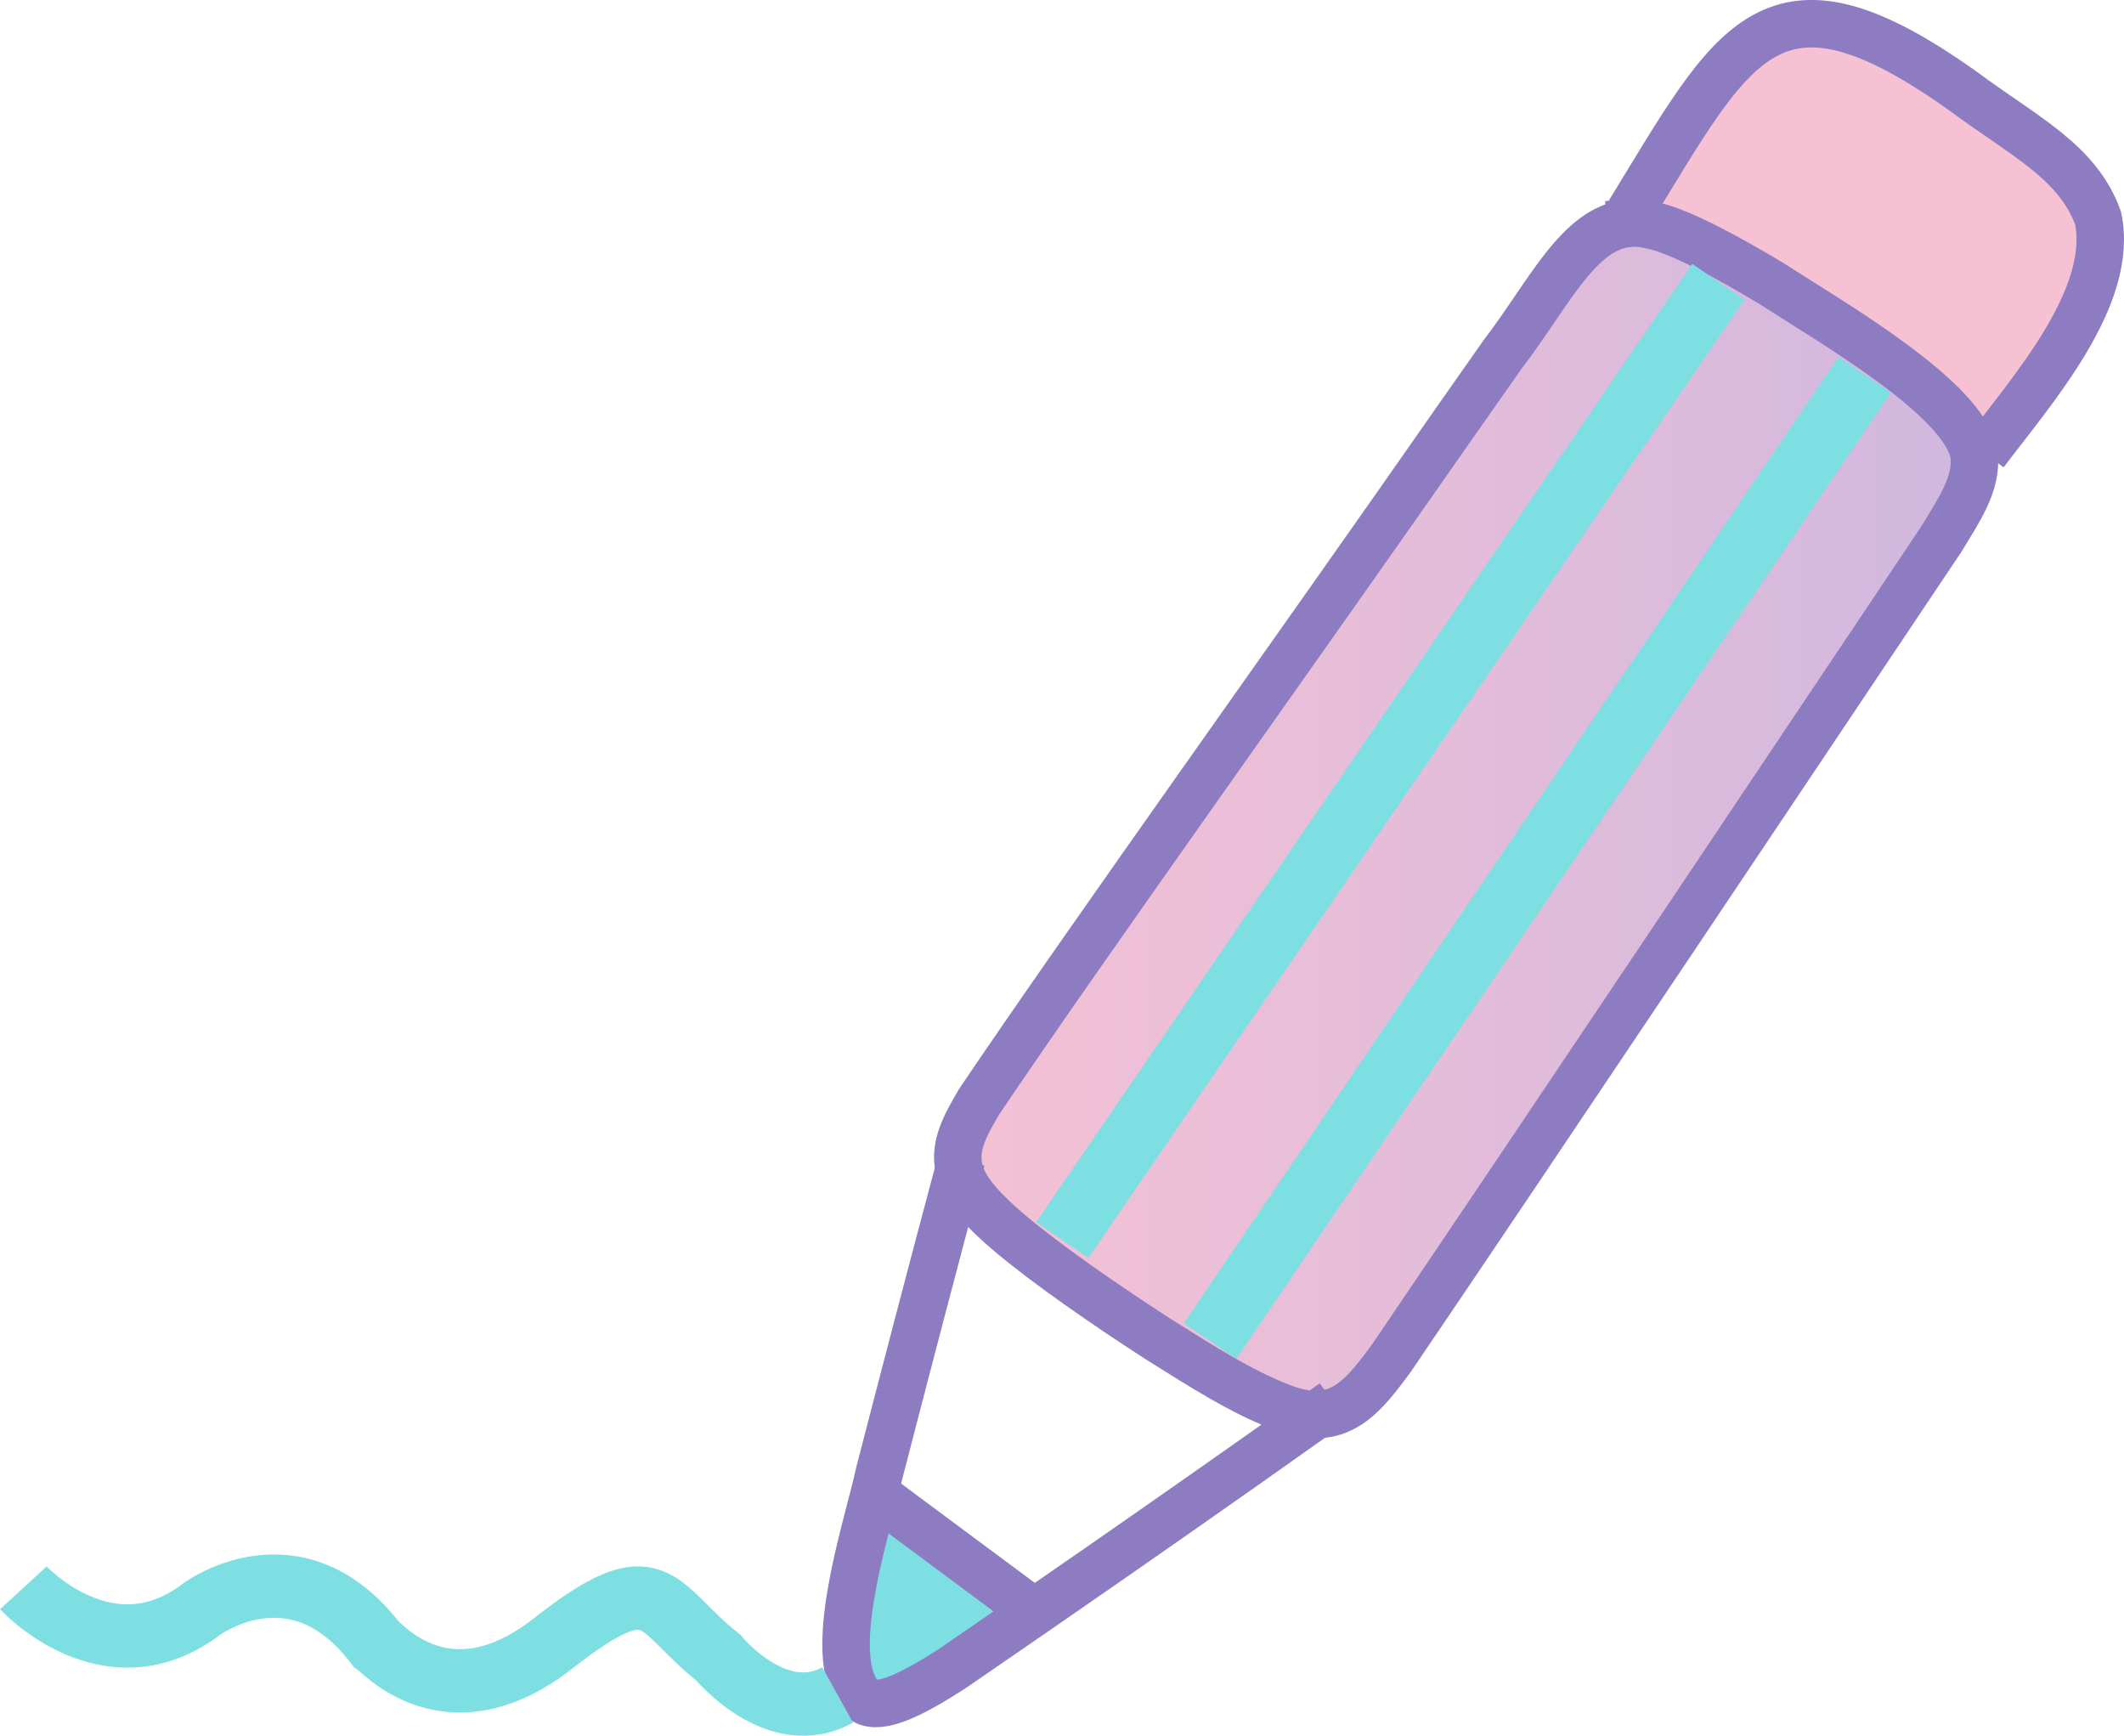
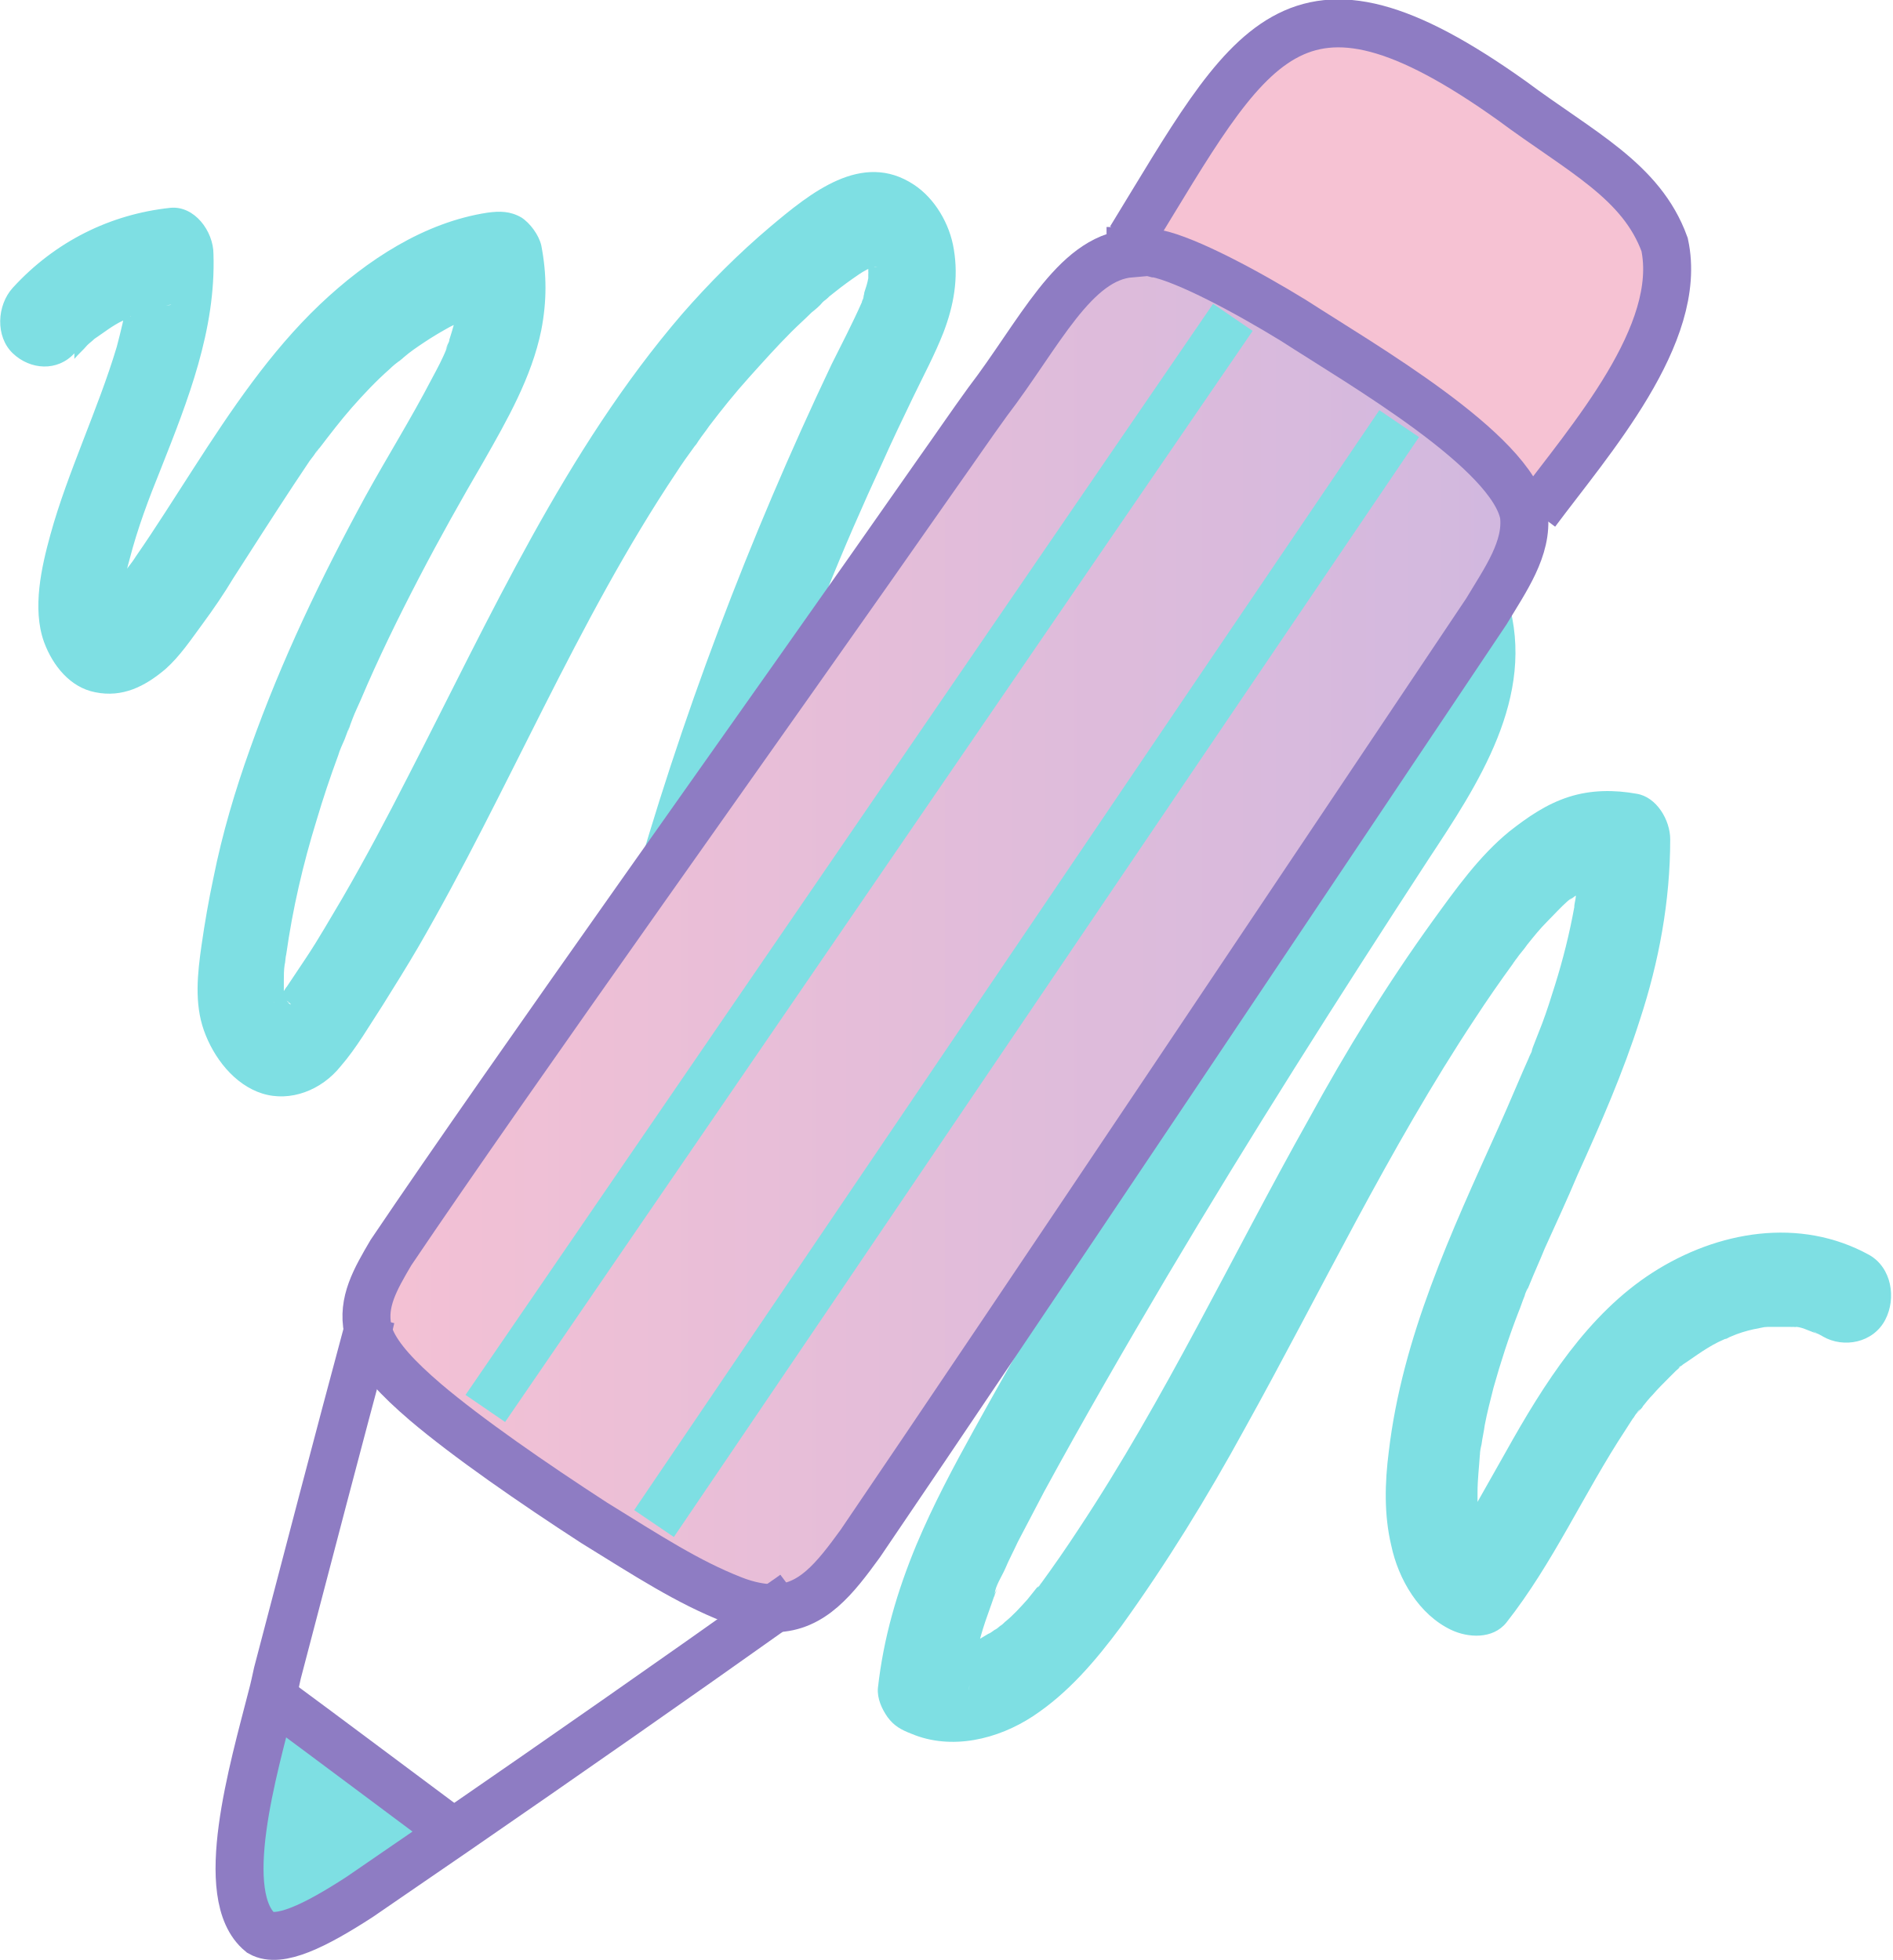
- <svg xmlns="http://www.w3.org/2000/svg" id="_图层_2" data-name="图层 2" viewBox="0 0 268.37 219.28">
+ <svg xmlns="http://www.w3.org/2000/svg" id="_图层_2" version="1.1" viewBox="0 0 236.7 245.2">
  <defs>
    <style>
-       .cls-1 {
+       .st0 {
        fill: #7edfe3;
      }

-       .cls-2 {
-         fill: url(#_未命名的渐变_14);
+       .st1 {
+         fill: url(#_未命名的渐变);
      }

-       .cls-3 {
+       .st2 {
        stroke: #8e7cc3;
+       }
+ 
+       .st2, .st3 {
+         fill: none;
+         stroke-miterlimit: 10;
        stroke-width: 6px;
      }

-       .cls-3, .cls-4 {
-         fill: none;
-         stroke-miterlimit: 10;
+       .st3 {
+         stroke: #7edfe3;
      }

-       .cls-4 {
-         stroke: #7edfe3;
-         stroke-width: 8px;
-       }
- 
-       .cls-5 {
+       .st4 {
        fill: #f6c2d3;
      }
    </style>
-     <linearGradient id="_未命名的渐变_14" data-name="未命名的渐变 14" x1="121.02" y1="103.44" x2="249.47" y2="103.44" gradientUnits="userSpaceOnUse">
+     <linearGradient id="_未命名的渐变" data-name="未命名的渐变" x1="45.8" y1="130.5" x2="190.6" y2="130.5" gradientTransform="translate(0 246.7) scale(1 -1)" gradientUnits="userSpaceOnUse">
      <stop offset="0" stop-color="#f4c1d4" />
      <stop offset="1" stop-color="#d1b8df" />
    </linearGradient>
  </defs>
-   <g id="_图层_1-2" data-name="图层 1">
-     <g>
+   <g id="_图层_1-2">
+     <path class="st0" d="M9.3,44.9c.5-.6,1.1-1.1,1.6-1.7.3-.3.6-.5.9-.8.8-.7-.6.5,0,0,1.2-.8,2.3-1.7,3.6-2.3.2-.1.8-.6,1-.5-.3,0-1.1.5-.1,0,.6-.3,1.3-.5,1.9-.7.7-.2,1.4-.4,2.1-.6.1,0,1.1-.2,1.1-.2,0,.1-1.4.2,0,0l-5.4-5.8c0,1.1,0,2.1,0,3.2,0,.5,0,.9-.1,1.4,0,.2-.1,1.1,0,.2.1-1,0,.3,0,.4-.3,2-.8,4-1.3,5.9-1.2,4-2.7,7.8-4.2,11.7s-3,7.8-4.1,11.8-2.3,9.2-.8,13.4c1.1,3,3.3,5.7,6.4,6.3,3.4.7,6.2-.7,8.8-2.9,1.8-1.6,3.2-3.7,4.6-5.6s2.7-3.8,3.9-5.8c2.5-3.9,5-7.8,7.5-11.6.6-.9,1.2-1.8,1.8-2.7.3-.5.7-.9,1-1.4.2-.3.4-.9,0,.1.1-.2.3-.5.5-.7,1.3-1.7,2.6-3.4,4-5,1.5-1.7,3-3.3,4.7-4.8.4-.4.9-.8,1.3-1.1.3-.2.6-.7-.2.2.2-.2.5-.4.7-.6.8-.7,1.7-1.3,2.6-1.9s1.9-1.2,2.8-1.7c.5-.3,1-.5,1.4-.7.2,0,.9-.4.2,0-.8.4.2,0,.3-.1,2-.8,4.1-1.4,6.2-1.7l-6.7-4.1v.4c.2.7.2.6,0-.3,0,.2,0,.6,0,.8,0,.7,0,1.4,0,2.1,0,0,0,.7,0,.8v-.7c0,.2,0,.4,0,.6-.1.8-.3,1.5-.5,2.3-.2.7-.4,1.4-.6,2,0,.3-.2.5-.3.8-.5,1.4.5-1.1,0,.2s-1.2,2.6-1.9,3.9c-2.6,5-5.6,9.8-8.3,14.7-5.5,10.1-10.5,20.5-14.4,31.5-1.9,5.3-3.5,10.7-4.6,16.2-.6,2.8-1.1,5.7-1.5,8.5-.5,3.5-.9,7.2.3,10.6s3.8,6.8,7.3,7.9,7.4-.4,9.8-3.4c2-2.3,3.6-5.1,5.3-7.7,1.5-2.4,3-4.8,4.4-7.2,11.3-19.5,19.8-40.7,32.3-59.4.7-1.1,1.5-2.2,2.3-3.3.2-.2.3-.4.5-.7.8-1.1-.5.7,0,0,.4-.6.9-1.2,1.3-1.8,1.6-2.1,3.2-4.1,5-6.1s3.5-3.9,5.3-5.7c.8-.8,1.7-1.6,2.5-2.4.5-.4,1-.8,1.4-1.3.2-.2.4-.3.6-.5.2-.2.4-.3.6-.5-.6.5-.7.6-.4.3,1-.8,1.9-1.5,2.9-2.2.6-.4,1.1-.8,1.7-1.1,0,0,.7-.4.7-.4-.7.3-.8.3-.2.1h.4c1.2-.6-1.2,0,0-.1.3,0,1.1.1-.3,0,1.2.1-.8-.4-.3-.1.6.4-1-1.1-.3-.3,0,0,.3.4.4.4l-.5-.7c.1.2.2.4.3.5.2.4.2.9-.2-.5,0,.3.2.6.3,1,0,.2.2,1.3,0,.2s0,0,0,.2c0,.2,0,.4,0,.7,0,1.1.3-1.3,0,0-.1.6-.3,1.2-.5,1.8,0,.3-.2.7-.3,1,.3-.7.3-.8.2-.4,0,.2-.2.4-.2.6-1.2,2.7-2.5,5.2-3.8,7.8-10.3,21.7-18.9,44.3-25.4,67.6-.8,2.8-1.6,5.7-2.3,8.5s.9,6.4,3.8,7.1,5.9-.9,6.7-4.1c3-11.7,6.6-23.2,10.6-34.6,1-2.8,2-5.6,3.1-8.5.5-1.3,1-2.7,1.5-4,.2-.6.5-1.3.7-1.9-.5,1.4,0,0,.1-.3.2-.4.3-.8.5-1.2,2.2-5.5,4.6-11,7.1-16.4,1.2-2.7,2.5-5.4,3.8-8.1s2.7-5.3,3.8-8.1c1.3-3.4,1.9-6.8,1.3-10.4-.5-3.2-2.4-6.4-5-8.1-6.5-4.3-13,1.1-18,5.3-3.9,3.3-7.6,7-11,10.9-14.6,17-24,37.9-34.3,57.9-2.6,5.1-5.3,10.2-8.2,15.2-1.5,2.5-2.9,5-4.5,7.4-.8,1.2-1.6,2.4-2.4,3.6-.2.2-.3.5-.5.7l-.2.4c-.3.5-.3.4.2-.3,0,0-1.2,1.3-1.2,1.3l.6-.5c-.2.1-.4.3-.6.4,0-.1,1.3-.4.4-.2h.8c-.4-.1-.4-.1.1,0h.4c-.5-.1-.4,0,.4.3,0,0-.5-.3-.5-.3.3,0,1,.9.2.2-.5-.5-.2-.7.1.2,0-.2-.4-.8-.5-.9l.3.7c0-.2-.1-.4-.2-.6,0-.3-.3-.8-.2-1.1-.2.7,0,.9,0,.3s0-.9,0-1.3c0-.7,0-1.3.1-2v-.2c0-.7,0-.6,0,.2.1-.3.1-1,.2-1.3.8-5.7,2.1-11.3,3.8-16.8.8-2.7,1.7-5.4,2.7-8.1.2-.7.5-1.3.8-2,.1-.3.2-.5.3-.8,0,0,.5-1.4.2-.5s.2-.4.2-.5c.1-.3.2-.5.3-.8.3-.8.7-1.6,1-2.3,2.2-5.2,4.7-10.3,7.3-15.3s5.3-9.8,8.1-14.6c2.9-5.1,6-10.5,7.2-16.4.7-3.6.7-7,0-10.6-.3-1.3-1.4-2.8-2.5-3.5-1.4-.8-2.7-.8-4.2-.6-7.9,1.2-15.1,5.9-21,11.5-6.2,5.9-11.1,13.2-15.8,20.5-2.4,3.7-4.7,7.4-7.2,11-.3.5-.7,1-1,1.4-.1.2-.3.4-.4.5-.6.8,0,0,0-.1-.6.9-1.3,1.7-2,2.5-.1.2-1.2,1.2-.6.6.7-.7-.6.4-.6.4,0-.1,1.3-.4.4-.2,0,0,1.3,0,.7,0s1.2.3.5,0c-.3,0-.2,0,.2,0,.4.1.7.4,1,.7-.2-.2-.4-.5,0,.2.5.8.1.2,0,0-.2-.6.2.8.3.7,0-.1-.1-.5-.2-.6,0-.2,0-.5-.1-.6,0,0,0,1.3.1.7,0-.5,0-1,0-1.5,0-.2,0-.3,0-.5,0-.8-.2,1.3,0,.6,0-.4.1-.9.2-1.3.2-1,.4-2.1.7-3.1,1-3.9,2.4-7.6,3.9-11.3,3.4-8.6,6.9-17.4,6.6-26.9,0-2.9-2.4-6.1-5.4-5.8-7.5.8-14.4,4.2-19.7,10-2,2.2-2.2,6.1,0,8.2s5.6,2.3,7.7,0h0Z" />
+     <path class="st0" d="M172.7,88.7c.8-1.1-.8,1,0,0,.2-.3.5-.6.7-.8.5-.5.9-1,1.4-1.4.2-.1,1.2-.9.4-.4s.2,0,.3-.2c.6-.4,1.2-.8,1.9-1.2.3-.2.6-.4,1-.5l.3-.2q.4-.2,0,0t0,0h.3c.3-.3.7-.4,1.1-.5.7-.2,1.4-.4,2.2-.6.2,0,1,0,1.1-.2h-.8c.2,0,.5,0,.7,0l-5.5-4.3c.2.5.3,1.1.4,1.6.3,1.1,0-.3,0-.3,0,.1,0,.7,0,.8,0,.5,0,1.1,0,1.6,0,.3,0,.5,0,.8,0,.2-.1,1.4,0,.4,0-.8,0-.1,0,0,0,.3-.1.5-.2.8-.1.5-.3,1.1-.4,1.6s-.3,1.1-.5,1.6c0,.1-.3.8-.3.8,0-.1.5-1.2,0,0-1.9,4.4-4.6,8.4-7.2,12.4-5.6,8.5-11.1,17.1-16.5,25.7-10.9,17.3-21.4,34.8-31.3,52.7-2.6,4.7-5.1,9.4-7.2,14.4-2.4,5.8-4.1,11.6-4.8,17.9-.1,1.3.5,2.6,1.2,3.6.8,1.1,1.7,1.6,3,2.1,5,2.1,10.8.7,15.2-2.2s7.8-6.9,11-11.2c5.7-7.9,10.8-16.2,15.5-24.8,9.5-17.1,18-35,28.8-51.3,1.5-2.3,3.1-4.6,4.7-6.8.1-.2.7-.9.2-.3-.5.7.2-.3.3-.4.4-.6.9-1.1,1.3-1.7.8-1,1.6-2,2.5-2.9s1.7-1.8,2.6-2.6c.2-.2.9-.6.2-.1-.8.5.2-.1.3-.2.5-.4,1-.7,1.6-1,.2-.1.4-.2.6-.3.2,0,.3-.2.5-.2.4-.2.2-.1-.5.2.6,0,1.1-.4,1.7-.5.2,0,.5,0,.7-.1h-.8c.2,0,.5,0,.7,0,.5,0,2.4.3.6,0l-4.2-5.7c0,1.7,0,3.3-.2,5,0,.8-.2,1.6-.2,2.4,0,0,.2-1.3,0-.7,0,.2,0,.4,0,.5,0,.5-.2,1-.2,1.5-.6,3.3-1.4,6.5-2.4,9.7-.5,1.6-1,3.2-1.6,4.8-.3.8-.6,1.5-.9,2.3-.1.3-.3.7-.4,1.1,0,.2-.2.5-.3.7-.3.7,0,0,.2-.4-1.4,3.1-2.7,6.3-4.1,9.4-5.9,13.1-12,26.1-13.7,40.5-.5,3.9-.6,7.9.3,11.7.9,4.3,3.5,8.7,7.5,10.6,2.1,1,5.2,1.2,6.9-.9,5.9-7.5,9.7-16.2,14.9-24.1.3-.5.6-.9.9-1.4.2-.2.3-.5.5-.7.1-.2.7-.9.2-.2s0,0,.2-.2.3-.3.4-.5c.4-.5.8-1,1.2-1.4.6-.7,1.3-1.4,2-2.1.3-.3.6-.6.9-.9.2-.2.4-.3.5-.5.7-.6.3-.1-.2.1,1.7-1.1,3.2-2.3,5-3.2.4-.2.9-.4,1.3-.6.7-.3-1.1.4-.4.2.2,0,.4-.2.7-.3.9-.4,1.9-.7,2.8-.9.5-.1,1-.2,1.5-.3.2,0,1-.2,0,0-1,.1,0,0,.3,0,1,0,2,0,3,0,.2,0,.5,0,.7,0-1.2.1-.9-.1-.2,0,.5,0,1,.2,1.5.4s1,.4,1.4.5c-.1,0-1.3-.6-.4-.2.3.2.6.3.9.5,2.6,1.5,6.3.8,7.8-2.1,1.4-2.7.8-6.5-2-8.1-8.7-4.8-19-3-27.1,2.2s-13.6,13.9-18.4,22.5c-1.3,2.3-2.6,4.6-3.9,6.9-.7,1.2-1.5,2.4-2.2,3.5-.3.5-.7,1-1.1,1.5-.2.3-.7,1.1,0,0-.2.3-.5.7-.8,1l6.9-.9c-.3-.1-.6-.3-.9-.4-.1,0-.4-.3-.5-.3,0,0,.9.8.6.4-.2-.2-.4-.5-.6-.7-.4-.3.4.5.4.6,0-.2-.2-.4-.3-.5-.2-.3-.3-.7-.5-1-.3-.5.3.7.3.7,0-.1-.1-.3-.2-.5-.2-.7-.4-1.4-.6-2.1,0-.2-.3-1.6-.1-.5s0-.1,0-.4c0-.8,0-1.5,0-2.3,0-1.6.2-3.2.3-4.8,0-.2,0-.4,0-.6,0,0-.2,1.3,0,.7,0-.4.1-.9.2-1.3.1-.8.3-1.6.4-2.4.3-1.6.7-3.1,1.1-4.7.9-3.2,1.9-6.3,3.1-9.4.3-.7.5-1.4.8-2.1,0-.2.6-1.5.3-.7s.2-.5.3-.7c.6-1.5,1.3-3,1.9-4.5,1.4-3.1,2.8-6.1,4.1-9.2,2.9-6.4,5.7-12.8,7.8-19.4,2.4-7.3,3.8-14.9,3.8-22.6,0-2.4-1.7-5.3-4.2-5.7-2.8-.5-5.7-.5-8.5.4s-5.1,2.5-7.4,4.3c-3.8,3.1-6.7,7.2-9.6,11.2-5.7,7.9-10.8,16.2-15.5,24.8-9.6,17.1-18,35-28.8,51.3-1.5,2.3-3.1,4.6-4.7,6.8-.1.2-.7.9-.2.2.6-.7-.1.2-.3.3-.4.5-.8,1-1.2,1.5-.9,1-1.8,2-2.8,2.8-.2.2-.4.4-.6.5-.1.1-1,.8-.3.3.8-.6-.3.2-.4.2-.3.2-.5.4-.8.5-.5.3-1,.6-1.5.9-.3.1-.6.3-.8.4-.6.3,1.2-.4.2,0-.6.2-1.1.3-1.7.5-.9.2.4,0,.5,0-.3,0-.7,0-1,0s-.5,0-.7,0c-1.1,0,1.3.4.1,0-.6-.2-1.2-.3-1.7-.6l4.2,5.7c.1-1.2,0,.1,0,.2,0-.2,0-.7.1-.9,0-.6.2-1.2.3-1.7.2-1.2.5-2.4.9-3.6.3-1.1.6-2.1,1-3.2.2-.6.4-1.1.6-1.7s.2-.6.3-.8c0-.2.2-.4.2-.6.2-.4.1-.3-.2.4.1-1,.9-2.2,1.3-3.1.5-1.2,1.1-2.3,1.6-3.4,1.1-2.1,2.2-4.2,3.3-6.3,4.9-9,10.1-18,15.3-26.8,10.5-17.7,21.5-35,32.7-52.2,6.2-9.4,13.6-20.4,10-32.5-.7-2.3-3-4.6-5.5-4.3-8.3.8-15.5,4.9-20.5,11.9-1.8,2.5-.5,6.7,2,8.1,3,1.6,5.9.5,7.8-2.1h0Z" />
+     <g id="_图层_1-21" data-name="_图层_1-2">
      <g>
-         <path class="cls-5" d="M265.09,27.54c2.12,9.98-8.32,21.73-14.33,29.7l-1.35.14c-1.29-7.1-17.99-16.63-25.54-21.53-5.03-3.03-11.72-6.74-15.22-7.39l-.14-.03c-.96-.23-1.86-.31-2.7-.24v-1.28c13.34-21.7,17.93-32.72,42.3-15.34,7.67,5.69,14.39,8.85,16.97,15.97Z" />
-         <path class="cls-2" d="M166.38,178.7c-1.36.03-2.89-.28-4.7-1.02-4.99-1.97-9.34-4.75-15.34-8.51-6.81-4.4-14.06-9.43-18.75-13.38-3.13-2.65-5.17-4.87-6.04-6.94-.16-.4-.28-.8-.37-1.19-.66-2.98.81-5.53,2.54-8.49,13.57-20.14,40.99-58.35,60.67-86.61,1.92-2.74,3.66-5.22,5.5-7.83,5.75-7.49,9.54-15.99,15.93-16.52.85-.06,1.74.01,2.7.24l.14.03c3.5.65,10.19,4.36,15.22,7.39,7.55,4.9,24.25,14.43,25.54,21.53.47,3.75-2.02,7.22-4.15,10.76-17.14,25.58-52.52,78.51-69.45,103.42-2.86,3.87-5.29,7.08-9.44,7.14Z" />
-         <path class="cls-1" d="M110.53,188.69c5.99,4.45,13.92,10.34,20.16,14.97-3.6,2.49-7.12,4.91-10.46,7.2-5.11,3.27-8.98,5.16-11.01,4.02-4.94-4.09-.78-18.21,1.25-26.19h.05Z" />
-       </g>
-       <g>
-         <path class="cls-3" d="M205.82,28.19c.85-.06,1.74.01,2.7.24l.14.03c3.5.65,10.19,4.36,15.22,7.39,7.55,4.9,24.25,14.43,25.54,21.53.47,3.75-2.02,7.22-4.15,10.76-17.14,25.58-52.52,78.51-69.45,103.42-2.86,3.87-5.29,7.08-9.44,7.14-1.36.03-2.89-.28-4.7-1.02-4.99-1.97-9.34-4.75-15.34-8.51-6.81-4.4-14.06-9.43-18.75-13.38-3.13-2.65-5.17-4.87-6.04-6.94-.16-.4-.28-.8-.37-1.19-.66-2.98.81-5.53,2.54-8.49,13.57-20.14,40.99-58.35,60.67-86.61,1.92-2.74,3.66-5.22,5.5-7.83,5.75-7.49,9.54-15.99,15.93-16.52Z" />
-         <path class="cls-3" d="M121.49,146.5c-.1.38-.21.77-.3,1.15-3.35,12.52-6.74,25.48-10.07,38.36-.17.78-.39,1.67-.64,2.67-2.04,7.98-6.19,22.1-1.25,26.19,2.04,1.14,5.9-.74,11.01-4.02,3.34-2.29,6.86-4.71,10.46-7.2,11.98-8.26,24.91-17.3,35.69-24.96.71-.5,1.41-1,2.1-1.49" />
-         <path class="cls-3" d="M110.53,188.69c5.99,4.45,13.92,10.34,20.16,14.97.28.21.55.41.82.62" />
-         <path class="cls-4" d="M134.22,156.66c20.4-29.8,62.15-90.76,82.9-121.06" />
-         <path class="cls-4" d="M152.9,169.42c20.4-30.1,61.97-91.46,82.71-122.07" />
-         <path class="cls-3" d="M205.83,26.91c13.33-21.7,17.92-32.72,42.29-15.34,7.67,5.69,14.39,8.85,16.97,15.97,2.12,9.98-8.32,21.73-14.33,29.7" />
+         <g>
+           <path class="st4" d="M208.2,30.7c2.4,11.2-9.4,24.5-16.1,33.5l-1.5.2c-1.5-8-20.3-18.7-28.8-24.3-5.7-3.4-13.2-7.6-17.2-8.3h-.1c-1.1-.3-2.1-.4-3.1-.3v-1.5c15-24.5,20.2-36.9,47.7-17.3,8.6,6.4,16.2,10,19.1,18Z" />
+           <path class="st1" d="M96.9,201.1c-1.5,0-3.3-.3-5.3-1.1-5.6-2.2-10.5-5.4-17.3-9.6-7.7-5-15.8-10.6-21.1-15.1-3.5-3-5.8-5.5-6.8-7.8-.2-.5-.3-.9-.4-1.3-.7-3.4.9-6.2,2.9-9.6,15.3-22.7,46.2-65.8,68.4-97.6,2.2-3.1,4.1-5.9,6.2-8.8,6.5-8.5,10.8-18,17.9-18.6.9,0,2,0,3.1.3h.1c3.9.8,11.5,4.9,17.2,8.4,8.5,5.5,27.3,16.3,28.8,24.3.5,4.2-2.3,8.1-4.7,12.1-19.3,28.8-59.2,88.5-78.3,116.6-3.2,4.4-6,8-10.7,8.1h0Z" />
+           <path class="st0" d="M56.7,229.2c-4.1,2.8-8,5.5-11.8,8.1-5.8,3.7-10.1,5.8-12.4,4.5-5.6-4.6-.9-20.5,1.4-29.5h0c6.7,5,15.7,11.7,22.7,16.9h0Z" />
+         </g>
+         <g>
+           <path class="st2" d="M141.4,31.4c.9,0,2,0,3.1.3h.1c3.9.8,11.5,4.9,17.2,8.4,8.5,5.5,27.3,16.3,28.8,24.3.5,4.2-2.3,8.1-4.7,12.1-19.3,28.8-59.2,88.5-78.3,116.6-3.2,4.4-6,8-10.7,8.1-1.5,0-3.3-.3-5.3-1.1-5.6-2.2-10.5-5.4-17.3-9.6-7.7-5-15.8-10.6-21.1-15.1-3.5-3-5.8-5.5-6.8-7.8-.2-.5-.3-.9-.4-1.3-.7-3.4.9-6.2,2.9-9.6,15.3-22.7,46.2-65.8,68.4-97.6,2.2-3.1,4.1-5.9,6.2-8.8,6.5-8.5,10.8-18,17.9-18.6h0Z" />
+           <path class="st2" d="M46.4,164.8c-.1.4-.2.9-.3,1.3-3.8,14.1-7.6,28.7-11.4,43.2-.2.9-.4,1.9-.7,3-2.3,9-7,24.9-1.4,29.5,2.3,1.3,6.7-.8,12.4-4.5,3.8-2.6,7.7-5.3,11.8-8.1,13.5-9.3,28.1-19.5,40.2-28.1.8-.6,1.6-1.1,2.4-1.7" />
+           <path class="st2" d="M34,212.3c6.8,5,15.7,11.7,22.7,16.9.3.2.6.5.9.7" />
+           <path class="st3" d="M60.7,176.2c23-33.6,70.1-102.3,93.5-136.5" />
+           <path class="st3" d="M81.8,190.6c23-33.9,69.8-103.1,93.2-137.6" />
+           <path class="st2" d="M141.4,29.9c15-24.5,20.2-36.9,47.7-17.3,8.6,6.4,16.2,10,19.1,18,2.4,11.2-9.4,24.5-16.1,33.5" />
+         </g>
      </g>
    </g>
-     <path class="cls-4" d="M2.95,200.59s10.75,11.71,22.61,2.64c0,0,11.84-8.72,21.86,4.34.69.39,9.08,10.5,22.43.07,13.35-10.43,12.7-4.73,20.92,1.78,0,0,7.38,8.98,15.07,4.71" />
-     <text />
  </g>
</svg>
